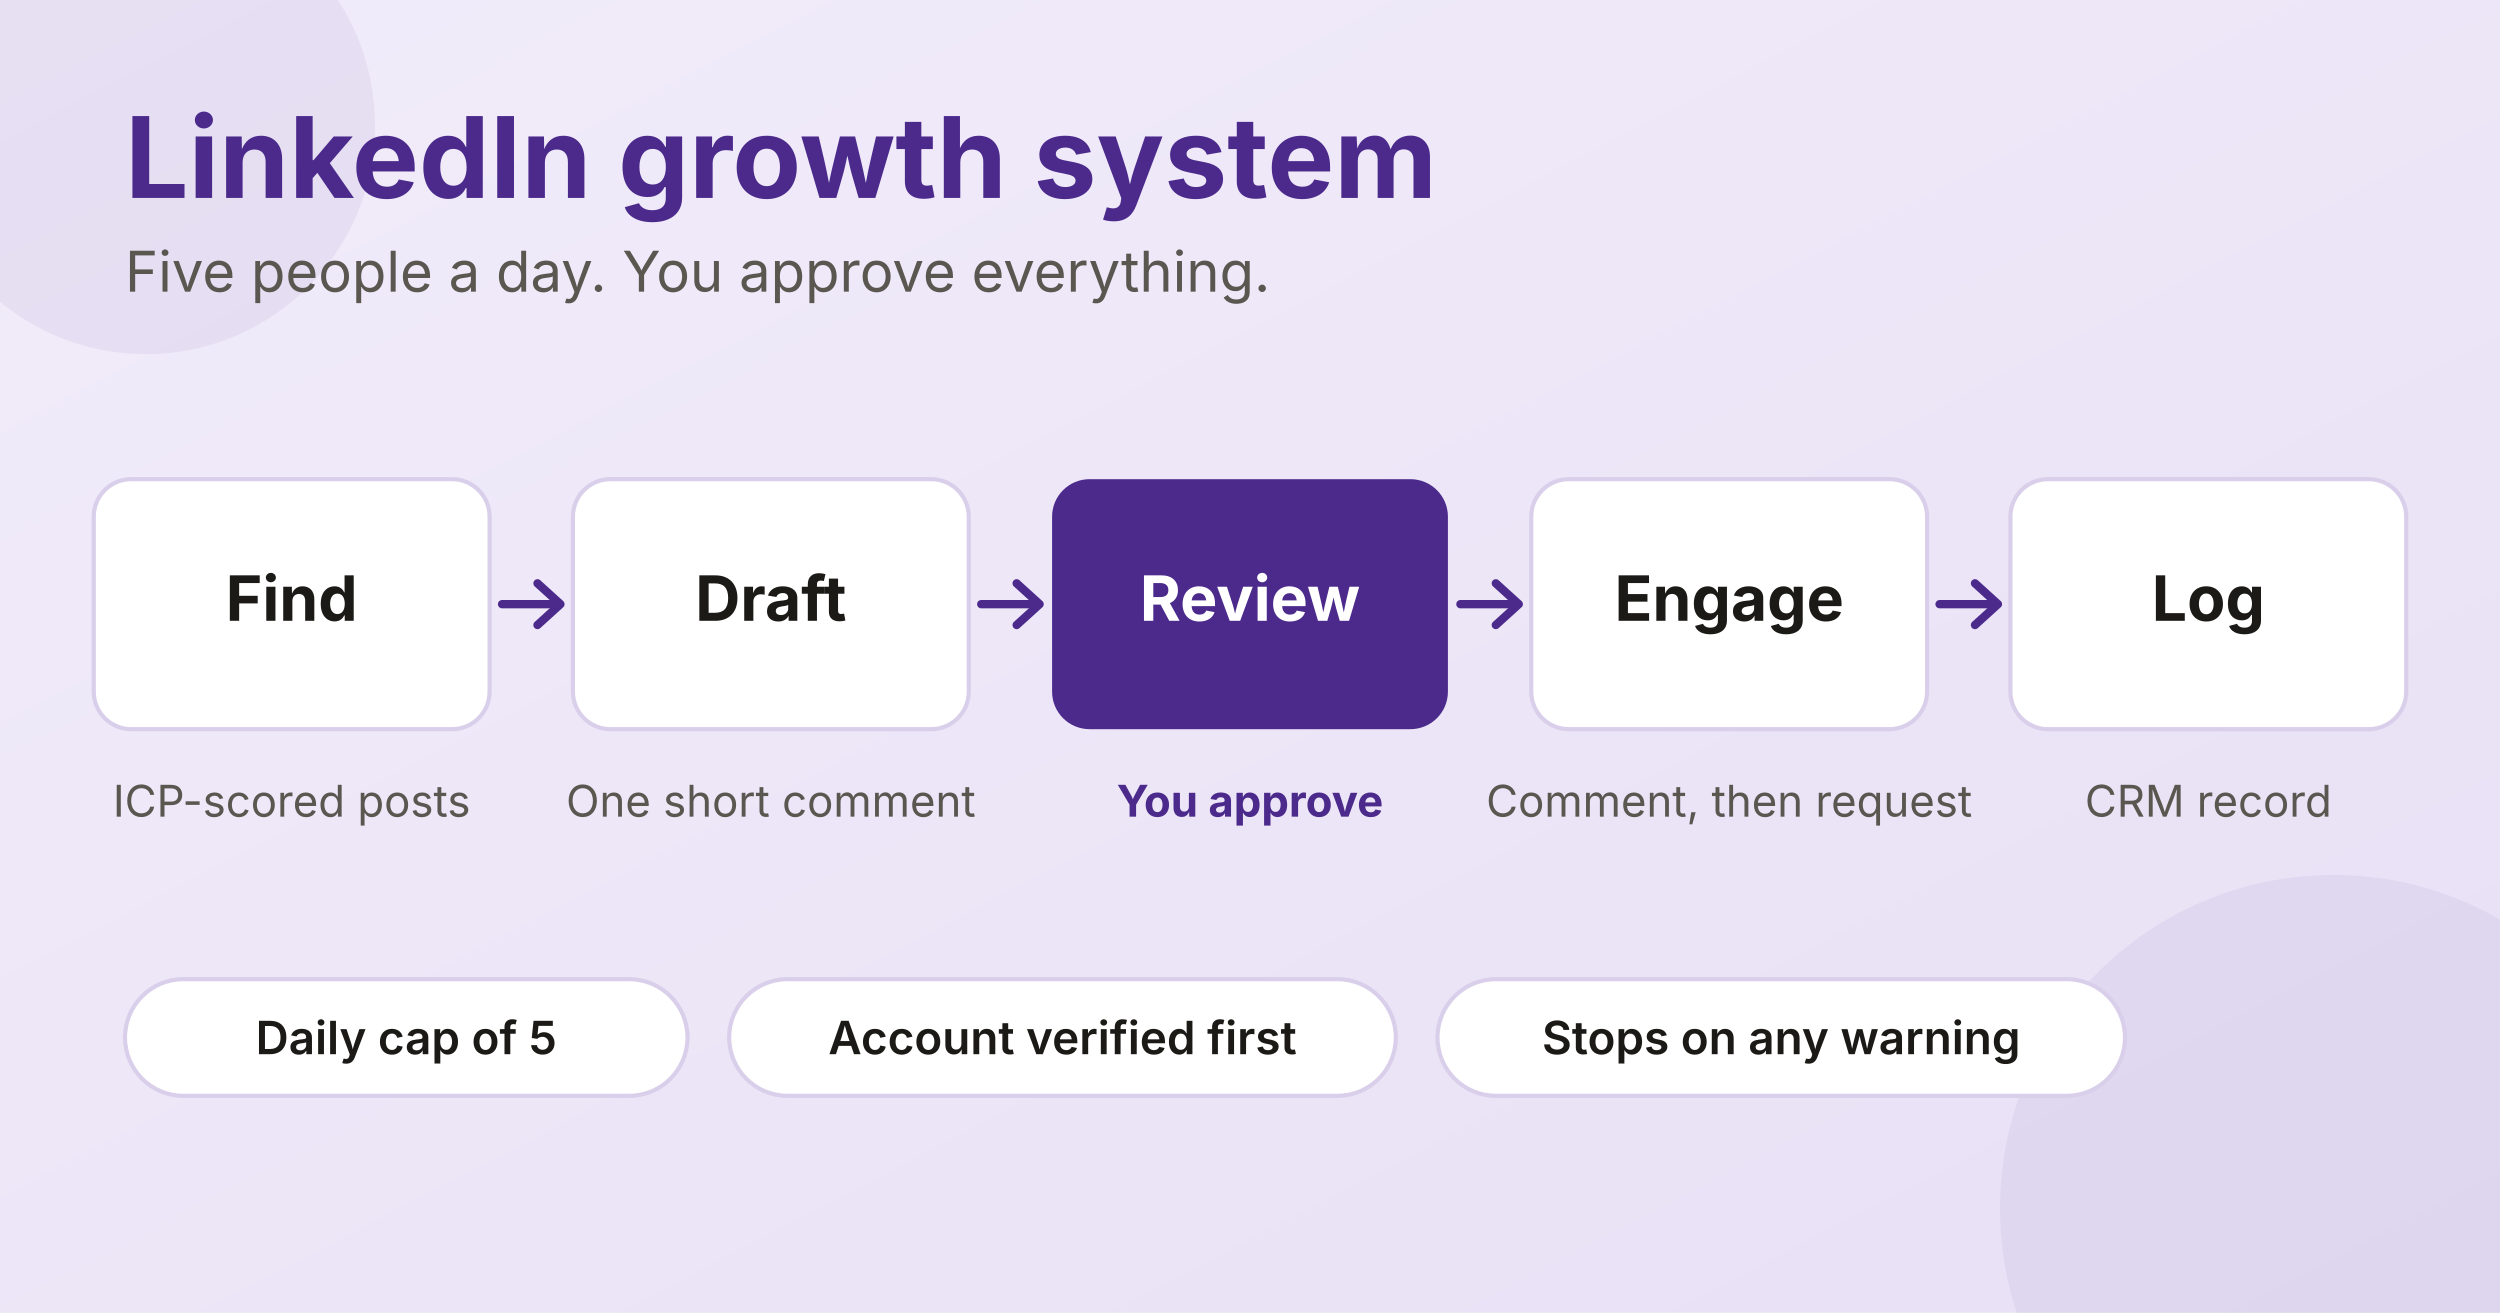
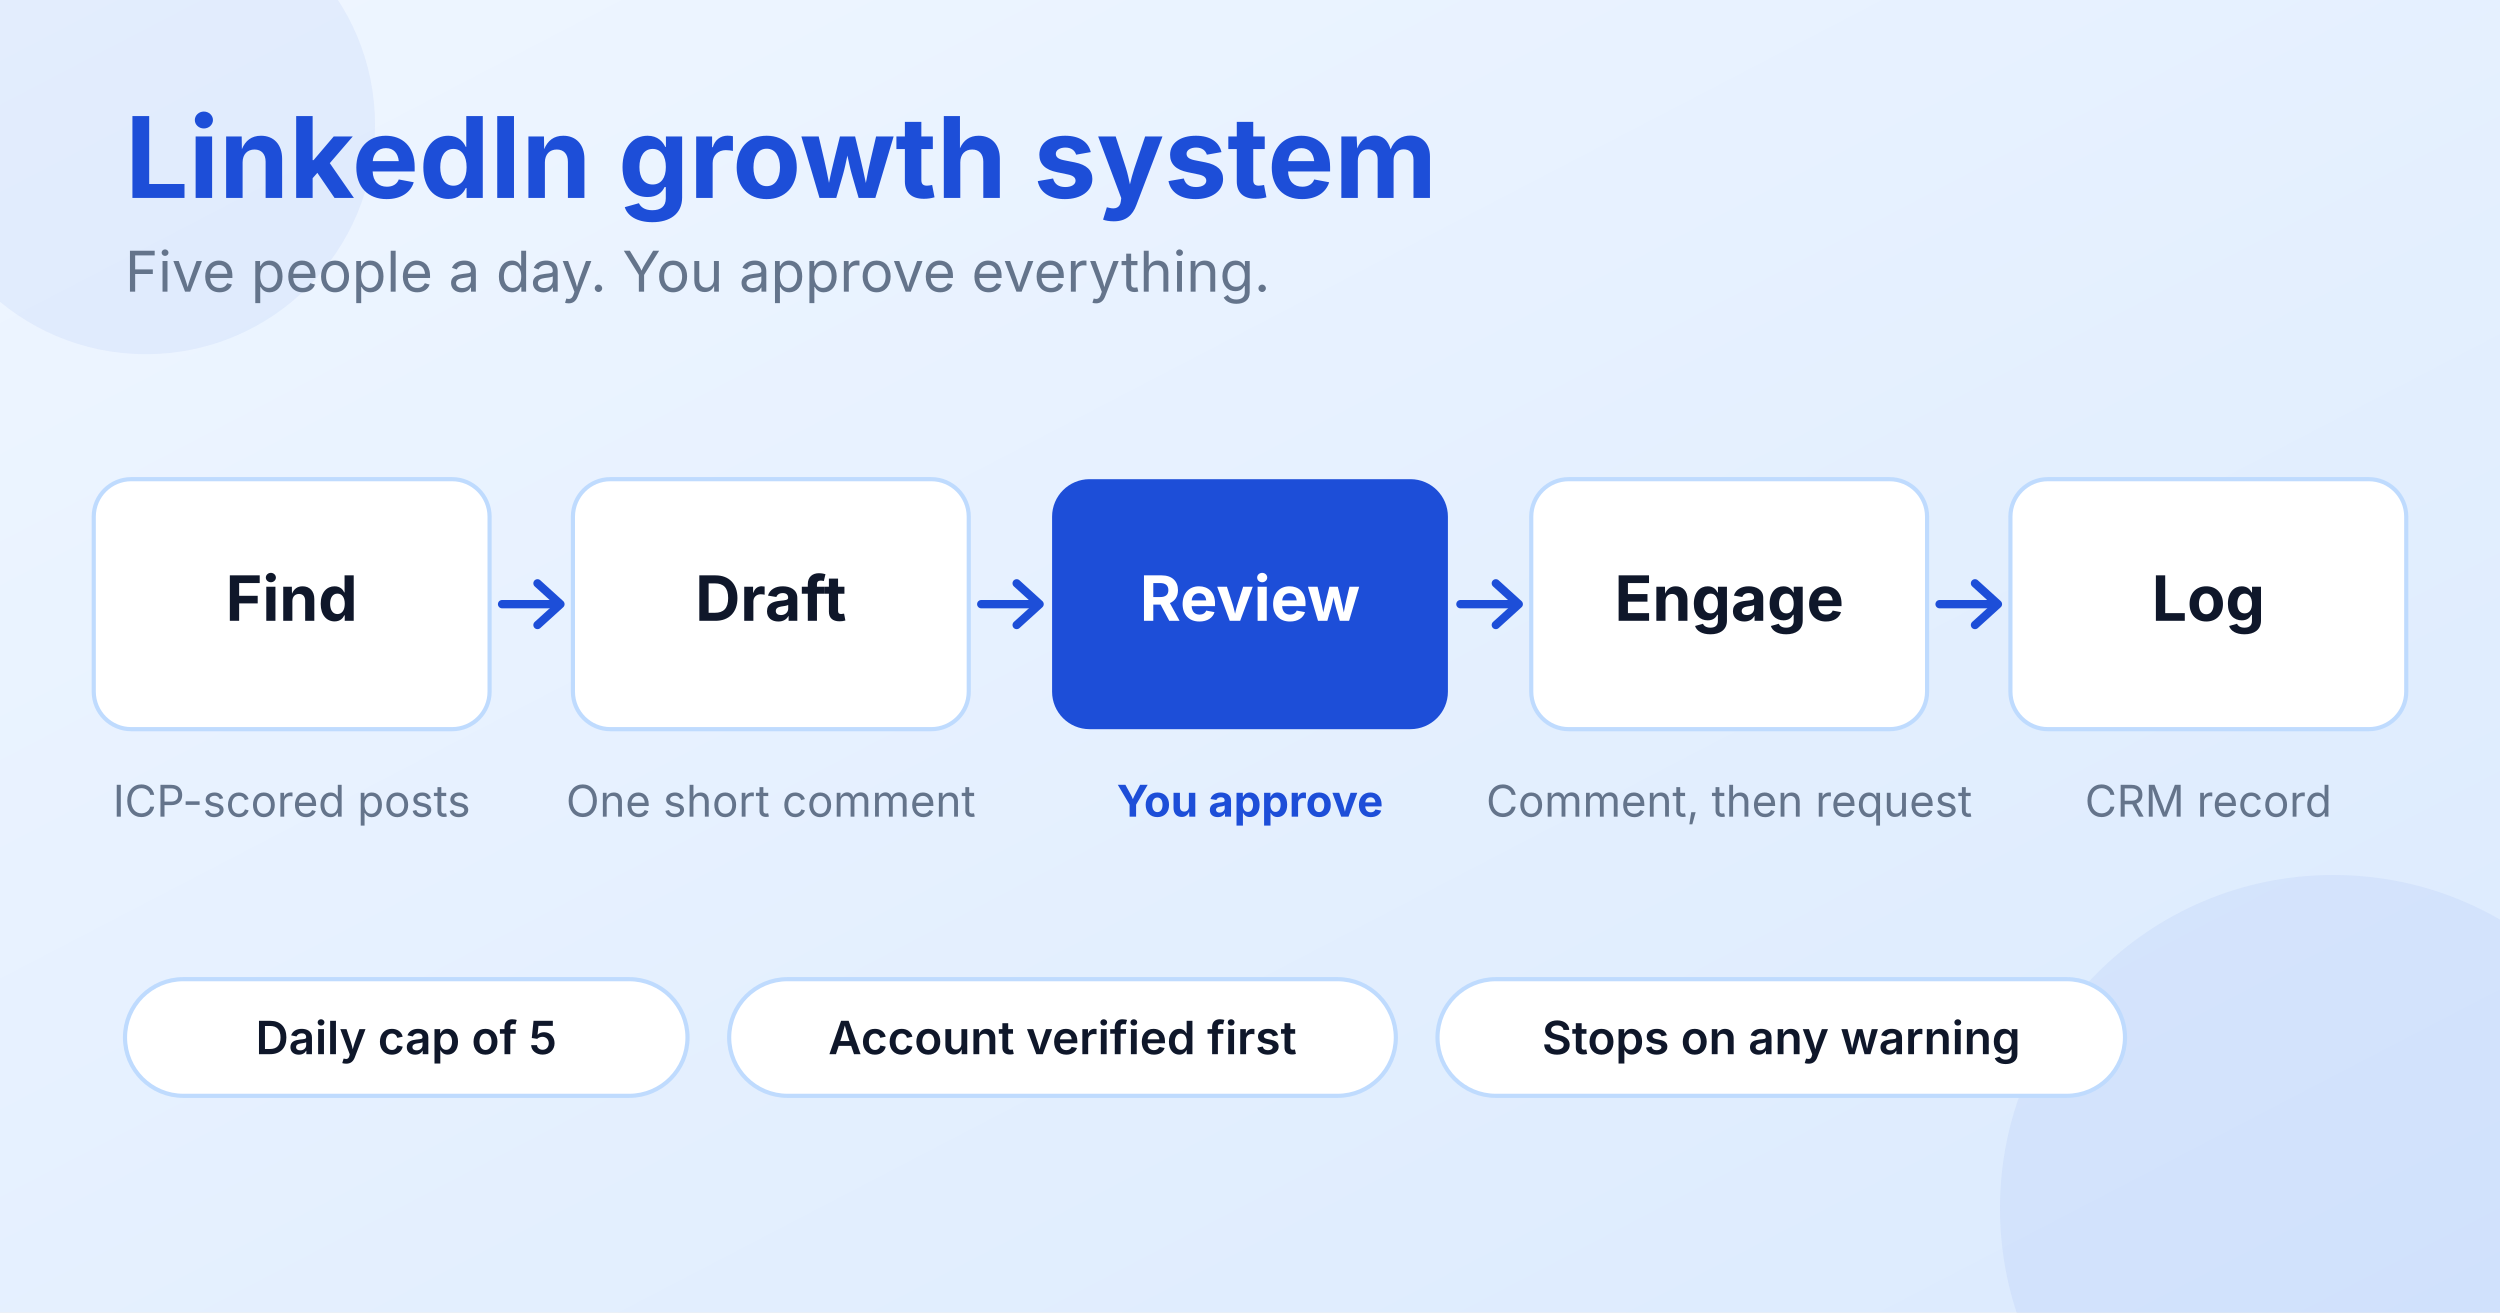
<svg xmlns="http://www.w3.org/2000/svg" viewBox="0 0 1200 630" role="img" aria-label="The LinkedIn system loop: find, draft, review, engage, log, with a human approval step and a cap of five people a day">
  <defs>
    <linearGradient id="bg2" x1="0" y1="0" x2="1" y2="1">
-       <stop offset="0" stop-color="#F1ECFA" />
-       <stop offset="1" stop-color="#E8E0F5" />
+       <stop offset="0" stop-color="#EFF6FF" />
+       <stop offset="1" stop-color="#DBEAFE" />
    </linearGradient>
  </defs>
  <rect width="1200" height="630" fill="url(#bg2)" />
-   <circle cx="1120" cy="580" r="160" fill="#4B2A8C" opacity="0.06" />
-   <circle cx="70" cy="60" r="110" fill="#4B2A8C" opacity="0.06" />
+   <circle cx="1120" cy="580" r="160" fill="#1D4ED8" opacity="0.06" />
+   <circle cx="70" cy="60" r="110" fill="#1D4ED8" opacity="0.06" />
  <g font-family="Inter, -apple-system, 'Segoe UI', Helvetica, Arial, sans-serif">
-     <text x="60" y="95" font-size="54" font-weight="700" fill="#4B2A8C">LinkedIn growth system</text>
-     <text x="60" y="140" font-size="27" fill="#5A5650">Five people a day. You approve everything.</text>
+     <text x="60" y="95" font-size="54" font-weight="700" fill="#1D4ED8">LinkedIn growth system</text>
+     <text x="60" y="140" font-size="27" fill="#64748B">Five people a day. You approve everything.</text>
    <g font-size="30" font-weight="700" text-anchor="middle">
-       <rect x="45" y="230" width="190" height="120" rx="18" fill="#FFFFFF" stroke="#D9CFEA" stroke-width="2" />
-       <text x="140" y="298" fill="#1C1A17">Find</text>
-       <rect x="275" y="230" width="190" height="120" rx="18" fill="#FFFFFF" stroke="#D9CFEA" stroke-width="2" />
-       <text x="370" y="298" fill="#1C1A17">Draft</text>
-       <rect x="505" y="230" width="190" height="120" rx="18" fill="#4B2A8C" />
+       <rect x="45" y="230" width="190" height="120" rx="18" fill="#FFFFFF" stroke="#BFDBFE" stroke-width="2" />
+       <text x="140" y="298" fill="#0F172A">Find</text>
+       <rect x="275" y="230" width="190" height="120" rx="18" fill="#FFFFFF" stroke="#BFDBFE" stroke-width="2" />
+       <text x="370" y="298" fill="#0F172A">Draft</text>
+       <rect x="505" y="230" width="190" height="120" rx="18" fill="#1D4ED8" />
      <text x="600" y="298" fill="#FFFFFF">Review</text>
-       <rect x="735" y="230" width="190" height="120" rx="18" fill="#FFFFFF" stroke="#D9CFEA" stroke-width="2" />
-       <text x="830" y="298" fill="#1C1A17">Engage</text>
-       <rect x="965" y="230" width="190" height="120" rx="18" fill="#FFFFFF" stroke="#D9CFEA" stroke-width="2" />
-       <text x="1060" y="298" fill="#1C1A17">Log</text>
+       <rect x="735" y="230" width="190" height="120" rx="18" fill="#FFFFFF" stroke="#BFDBFE" stroke-width="2" />
+       <text x="830" y="298" fill="#0F172A">Engage</text>
+       <rect x="965" y="230" width="190" height="120" rx="18" fill="#FFFFFF" stroke="#BFDBFE" stroke-width="2" />
+       <text x="1060" y="298" fill="#0F172A">Log</text>
    </g>
-     <g font-size="21" fill="#5A5650" text-anchor="middle">
+     <g font-size="21" fill="#64748B" text-anchor="middle">
      <text x="140" y="392">ICP-scored posts</text>
      <text x="370" y="392">One short comment</text>
-       <text x="600" y="392" fill="#4B2A8C" font-weight="700">You approve</text>
+       <text x="600" y="392" fill="#1D4ED8" font-weight="700">You approve</text>
      <text x="830" y="392">Comment, then request</text>
      <text x="1060" y="392">CRM record</text>
    </g>
  </g>
-   <g stroke="#4B2A8C" stroke-width="4" fill="none" stroke-linecap="round" stroke-linejoin="round">
+   <g stroke="#1D4ED8" stroke-width="4" fill="none" stroke-linecap="round" stroke-linejoin="round">
    <line x1="241" y1="290" x2="268" y2="290" />
    <polyline points="258,280 269,290 258,300" />
    <line x1="471" y1="290" x2="498" y2="290" />
    <polyline points="488,280 499,290 488,300" />
    <line x1="701" y1="290" x2="728" y2="290" />
    <polyline points="718,280 729,290 718,300" />
    <line x1="931" y1="290" x2="958" y2="290" />
    <polyline points="948,280 959,290 948,300" />
  </g>
-   <g font-family="Inter, -apple-system, 'Segoe UI', Helvetica, Arial, sans-serif" font-size="22" font-weight="600" fill="#1C1A17">
-     <rect x="60" y="470" width="270" height="56" rx="28" fill="#FFFFFF" stroke="#D9CFEA" stroke-width="2" />
+   <g font-family="Inter, -apple-system, 'Segoe UI', Helvetica, Arial, sans-serif" font-size="22" font-weight="600" fill="#0F172A">
+     <rect x="60" y="470" width="270" height="56" rx="28" fill="#FFFFFF" stroke="#BFDBFE" stroke-width="2" />
    <text x="195" y="506" text-anchor="middle">Daily cap of 5</text>
-     <rect x="350" y="470" width="320" height="56" rx="28" fill="#FFFFFF" stroke="#D9CFEA" stroke-width="2" />
+     <rect x="350" y="470" width="320" height="56" rx="28" fill="#FFFFFF" stroke="#BFDBFE" stroke-width="2" />
    <text x="510" y="506" text-anchor="middle">Account verified first</text>
-     <rect x="690" y="470" width="330" height="56" rx="28" fill="#FFFFFF" stroke="#D9CFEA" stroke-width="2" />
+     <rect x="690" y="470" width="330" height="56" rx="28" fill="#FFFFFF" stroke="#BFDBFE" stroke-width="2" />
    <text x="855" y="506" text-anchor="middle">Stops on any warning</text>
  </g>
</svg>
